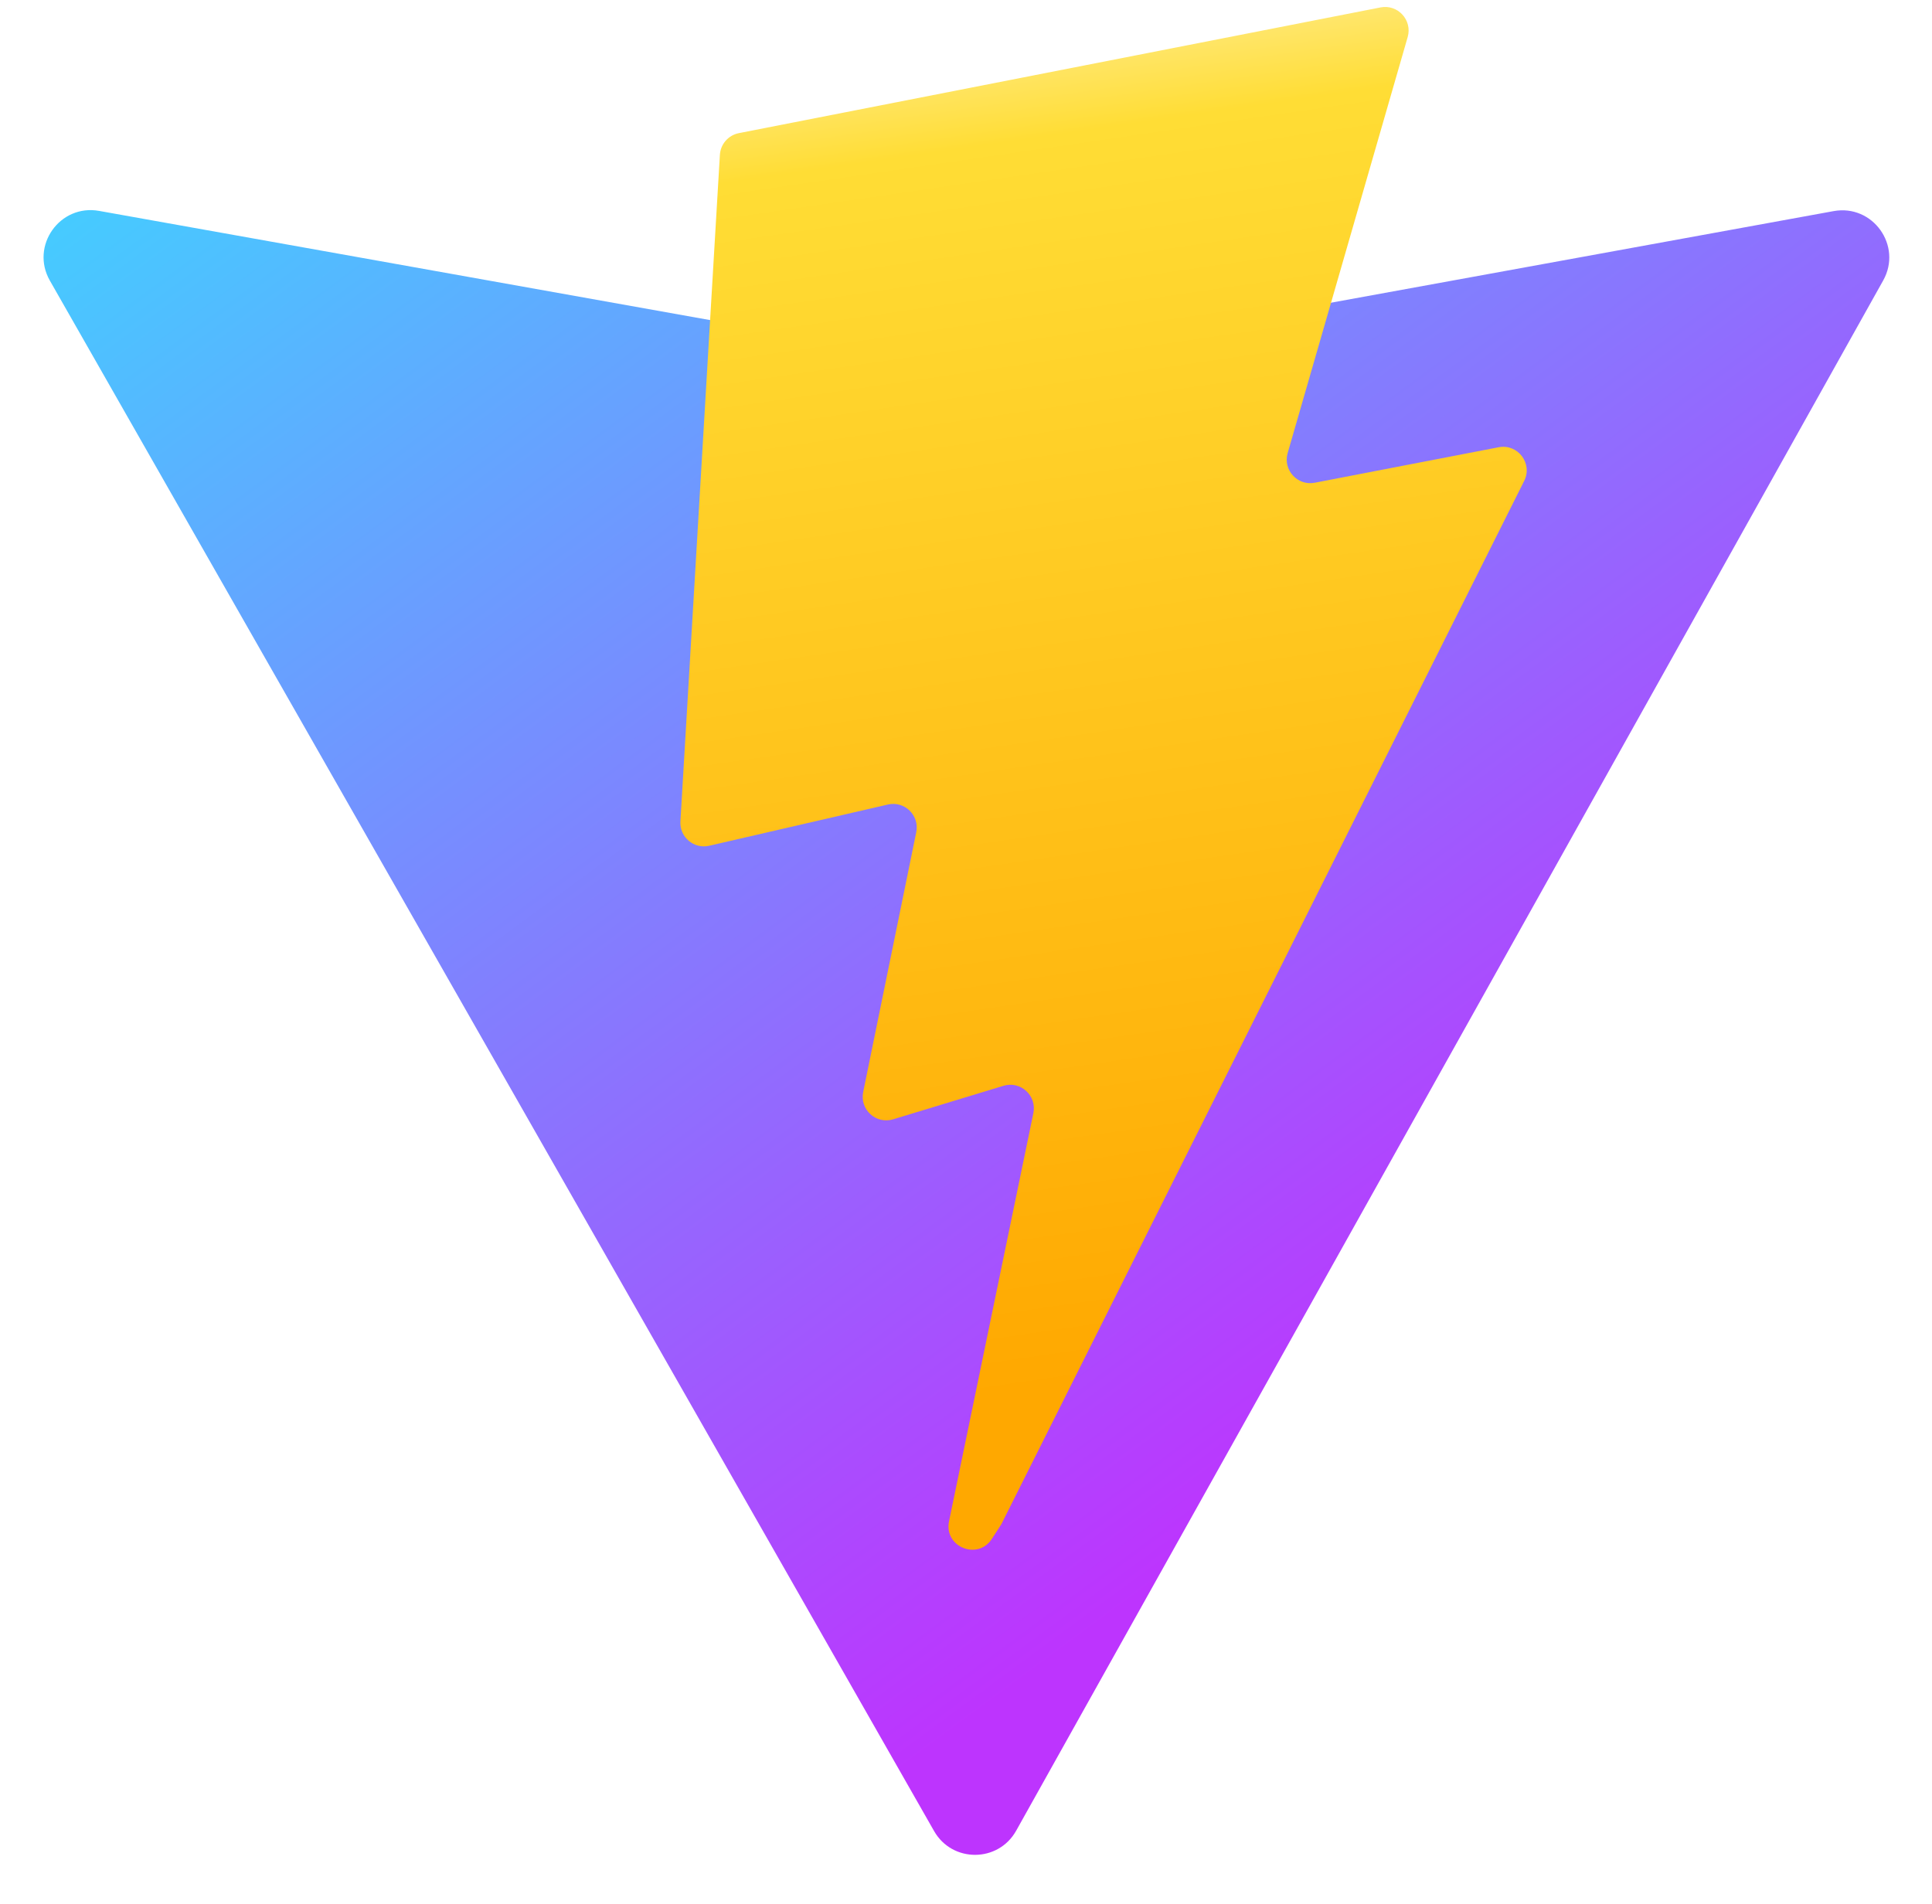
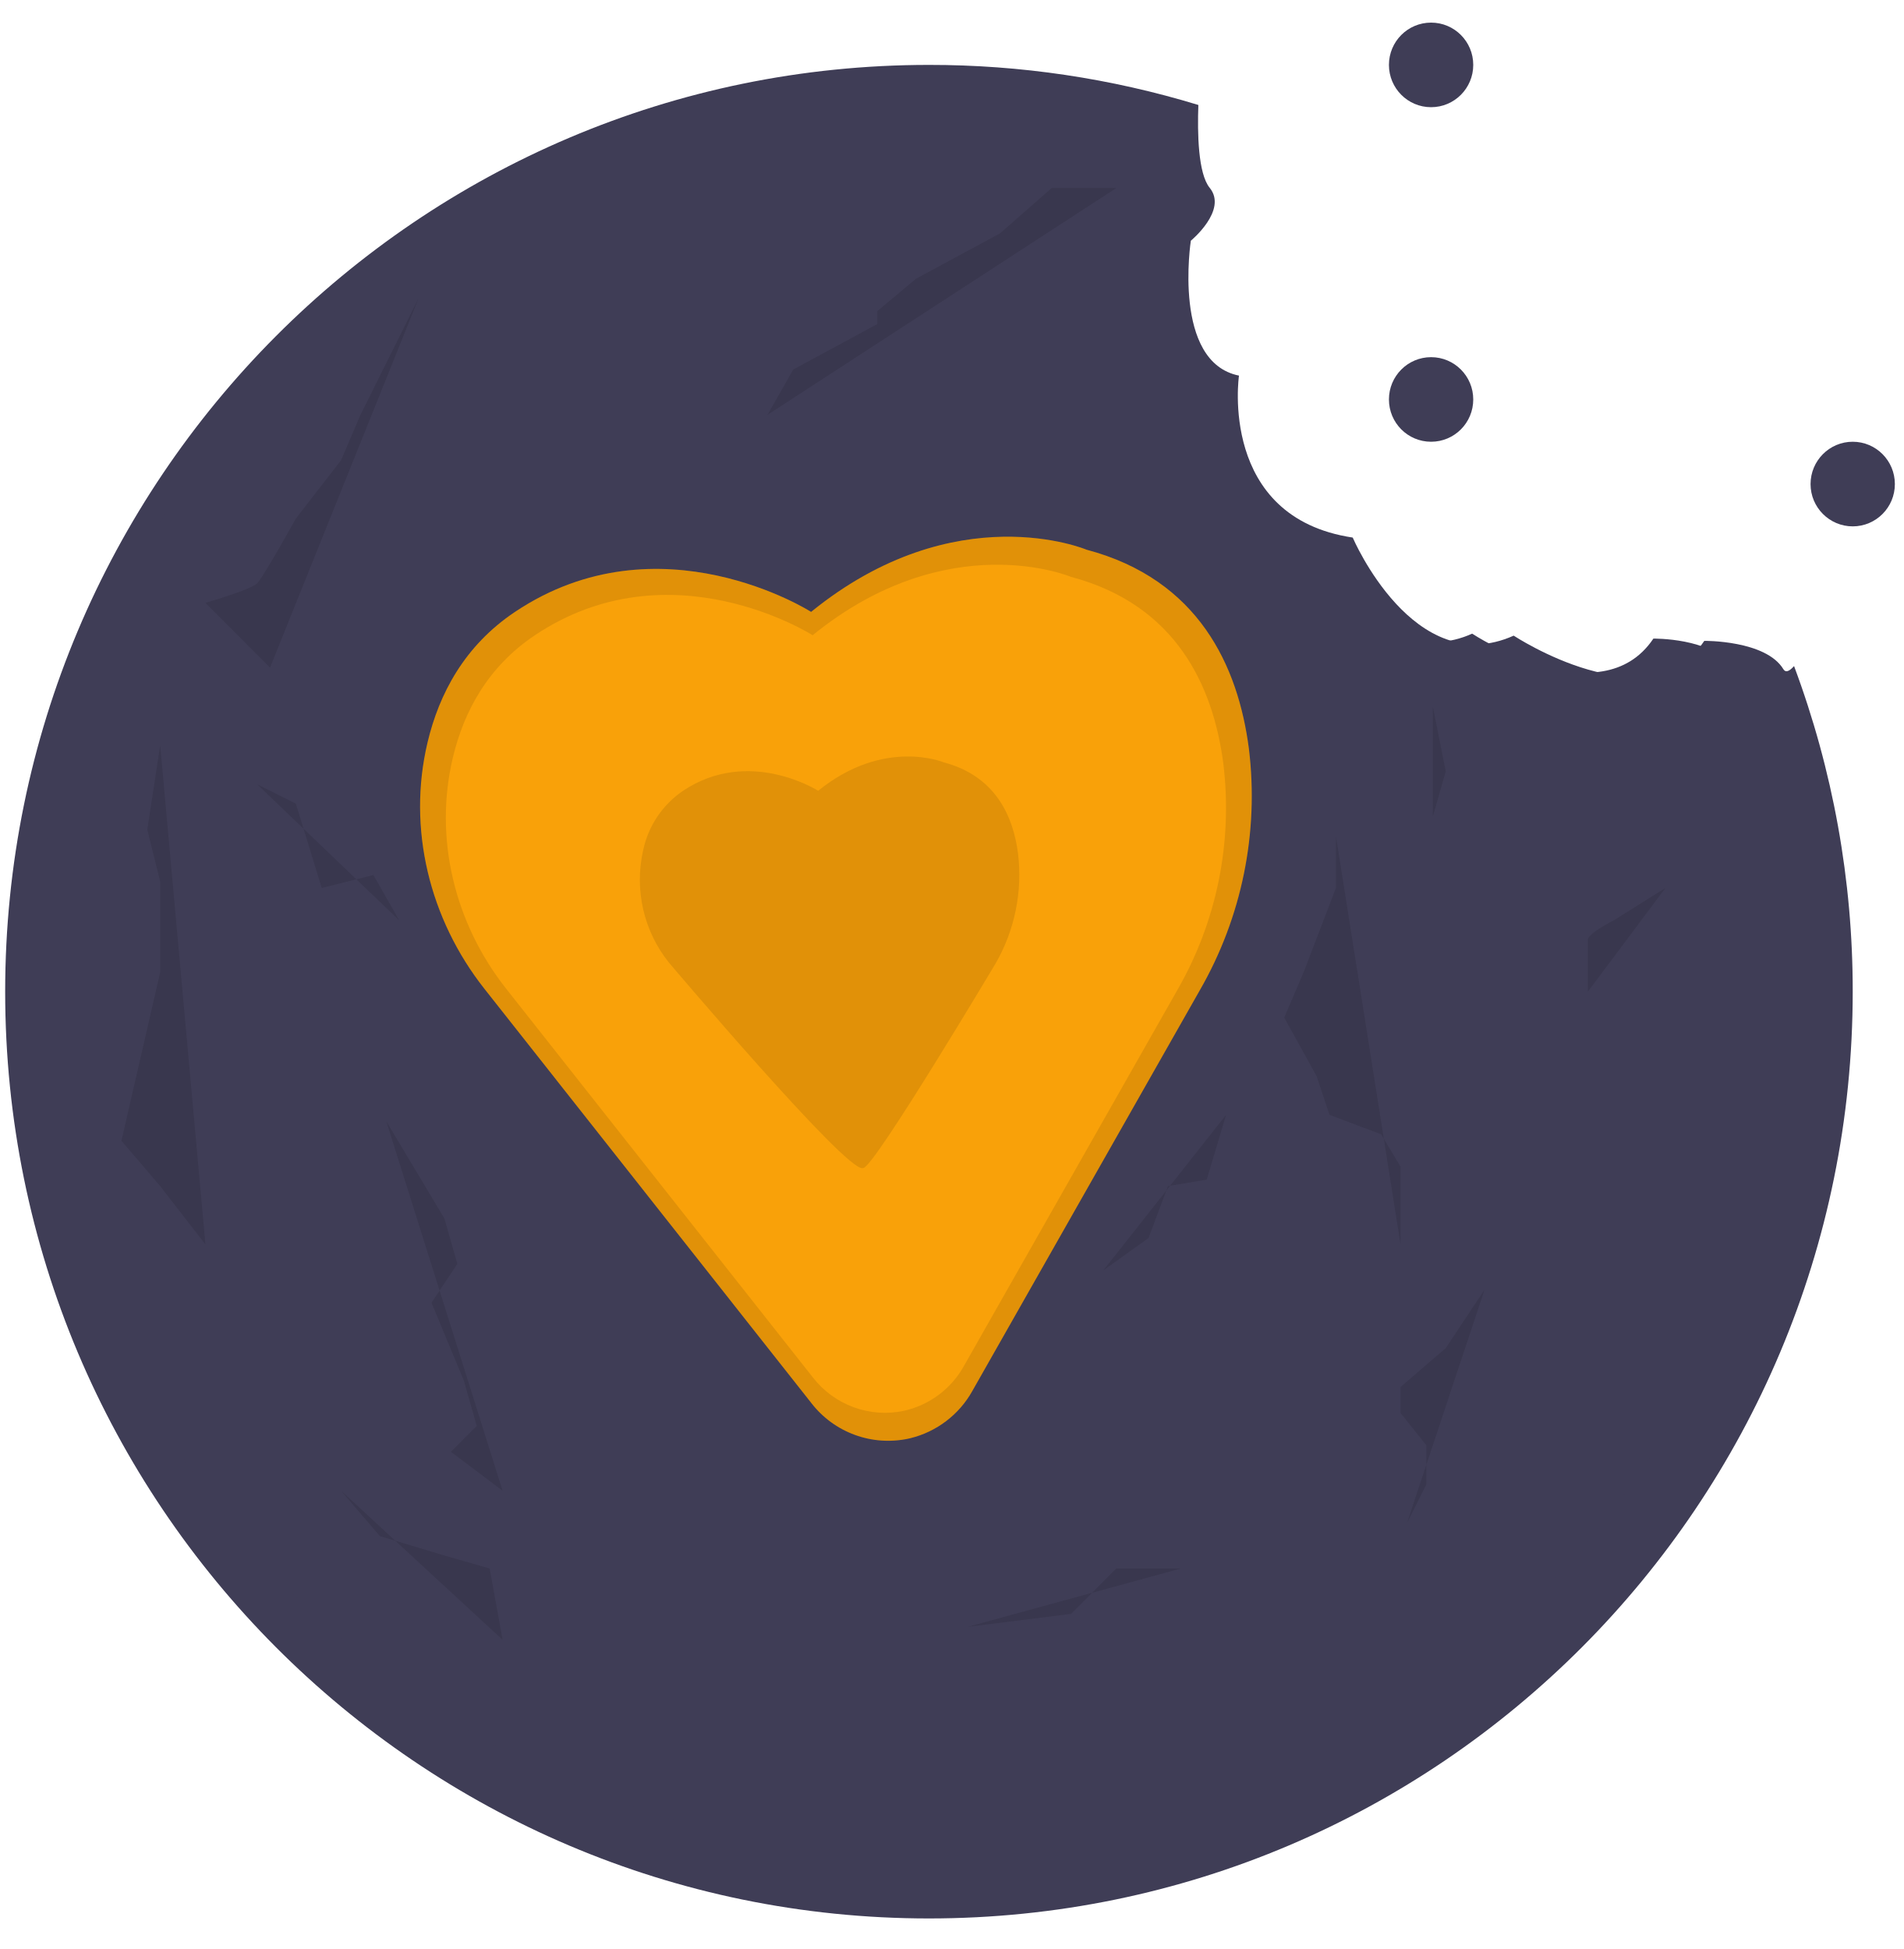
- <svg xmlns="http://www.w3.org/2000/svg" width="410" height="404" viewBox="0 0 410 404" fill="none">
-   <path d="M399.641 59.525L215.643 388.545C211.844 395.338 202.084 395.378 198.228 388.618L10.582 59.556C6.381 52.19 12.68 43.267 21.028 44.759L205.223 77.682C206.398 77.892 207.601 77.89 208.776 77.676L389.119 44.806C397.439 43.289 403.768 52.143 399.641 59.525Z" fill="url(#paint0_linear)" />
-   <path d="M292.965 1.574L156.801 28.255C154.563 28.694 152.906 30.59 152.771 32.866L144.395 174.33C144.198 177.662 147.258 180.248 150.51 179.498L188.42 170.749C191.967 169.931 195.172 173.055 194.443 176.622L183.18 231.775C182.422 235.487 185.907 238.661 189.532 237.56L212.947 230.446C216.577 229.344 220.065 232.527 219.297 236.242L201.398 322.875C200.278 328.294 207.486 331.249 210.492 326.603L212.5 323.5L323.454 102.072C325.312 98.365 322.108 94.137 318.036 94.923L279.014 102.454C275.347 103.161 272.227 99.746 273.262 96.158L298.731 7.867C299.767 4.273 296.636 0.855 292.965 1.574Z" fill="url(#paint1_linear)" />
-   <defs>
-     <linearGradient id="paint0_linear" x1="6" y1="33" x2="235" y2="344" gradientUnits="userSpaceOnUse">
-       <stop stop-color="#41D1FF" />
-       <stop offset="1" stop-color="#BD34FE" />
-     </linearGradient>
-     <linearGradient id="paint1_linear" x1="194.651" y1="8.818" x2="236.076" y2="292.989" gradientUnits="userSpaceOnUse">
-       <stop stop-color="#FFEA83" />
-       <stop offset="0.083" stop-color="#FFDD35" />
-       <stop offset="1" stop-color="#FFA800" />
-     </linearGradient>
-   </defs>
+ <svg xmlns="http://www.w3.org/2000/svg" width="42" height="43" viewBox="0 0 42 43" fill="none">
+   <path d="M31.57 2.365C32.084 2.365 32.5 1.947 32.5 1.432C32.5 0.916 32.084 0.499 31.57 0.499C31.056 0.499 30.64 0.916 30.64 1.432C30.64 1.947 31.056 2.365 31.57 2.365Z" fill="#3F3D56" />
+   <path d="M31.57 9.746C32.084 9.746 32.5 9.329 32.5 8.813C32.5 8.298 32.084 7.88 31.57 7.88C31.056 7.88 30.64 8.298 30.64 8.813C30.64 9.329 31.056 9.746 31.57 9.746Z" fill="#3F3D56" />
+   <path d="M40.871 11.613C41.385 11.613 41.801 11.195 41.801 10.68C41.801 10.164 41.385 9.746 40.871 9.746C40.358 9.746 39.941 10.164 39.941 10.68C39.941 11.195 40.358 11.613 40.871 11.613Z" fill="#3F3D56" />
+   <path d="M39.342 14.765C38.954 14.123 37.597 14.139 37.597 14.139C36.361 15.981 33.392 14.024 33.392 14.024C31.187 15.014 29.841 11.86 29.841 11.86C26.873 11.414 27.332 8.287 27.332 8.287C25.855 7.99 26.27 5.311 26.27 5.311C26.27 5.311 27.089 4.637 26.686 4.144C26.429 3.83 26.413 2.93 26.436 2.316C24.509 1.728 22.506 1.43 20.492 1.432C9.238 1.432 0.114 10.586 0.114 21.879C0.114 33.172 9.238 42.326 20.492 42.326C31.747 42.326 40.871 33.172 40.871 21.879C40.874 19.426 40.435 16.992 39.577 14.695C39.472 14.813 39.391 14.846 39.342 14.765Z" fill="#3F3D56" />
+   <path d="M38.134 14.685C37.765 14.073 36.474 14.089 36.474 14.089C35.3 15.841 32.476 13.98 32.476 13.98C30.378 14.922 29.098 11.921 29.098 11.921C26.276 11.498 26.712 8.523 26.712 8.523C25.308 8.241 25.702 5.693 25.702 5.693C25.702 5.693 26.481 5.052 26.098 4.583C25.854 4.285 25.839 3.429 25.86 2.845C24.027 2.286 22.123 2.002 20.207 2.004C9.504 2.004 0.826 10.71 0.826 21.45C0.826 32.19 9.504 40.896 20.207 40.896C30.911 40.896 39.589 32.19 39.589 21.45C39.591 19.117 39.174 16.802 38.357 14.618C38.258 14.73 38.181 14.761 38.134 14.685Z" fill="#3F3D56" />
+   <path d="M17.893 13.5C17.893 13.5 14.551 11.366 11.361 13.5C10.244 14.247 9.686 15.311 9.432 16.379C8.98 18.278 9.476 20.28 10.683 21.811L17.901 30.958C18.148 31.277 18.48 31.519 18.858 31.657C19.237 31.796 19.646 31.824 20.04 31.74C20.056 31.737 20.071 31.733 20.087 31.729C20.372 31.659 20.64 31.53 20.874 31.352C21.108 31.174 21.303 30.95 21.447 30.693L26.467 21.849C27.395 20.238 27.776 18.368 27.551 16.521C27.316 14.702 26.445 12.785 23.97 12.128C23.97 12.128 21.084 10.908 17.893 13.5Z" fill="#F9A109" />
+   <path opacity="0.1" d="M17.893 13.5C17.893 13.5 14.551 11.366 11.361 13.5C10.244 14.247 9.686 15.311 9.432 16.379C8.98 18.278 9.476 20.28 10.683 21.811L17.901 30.958C18.148 31.277 18.48 31.519 18.858 31.657C19.237 31.796 19.646 31.824 20.04 31.74C20.056 31.737 20.071 31.733 20.087 31.729C20.372 31.659 20.64 31.53 20.874 31.352C21.108 31.174 21.303 30.95 21.447 30.693L26.467 21.849C27.395 20.238 27.776 18.368 27.551 16.521C27.316 14.702 26.445 12.785 23.97 12.128C23.97 12.128 21.084 10.908 17.893 13.5Z" fill="black" />
+   <path d="M17.927 14.015C17.927 14.015 14.792 12.013 11.8 14.015C10.752 14.715 10.228 15.714 9.99 16.716C9.566 18.497 10.031 20.375 11.164 21.811L17.934 30.392C18.166 30.691 18.478 30.918 18.833 31.048C19.188 31.178 19.572 31.205 19.941 31.126C19.956 31.122 19.97 31.119 19.985 31.115C20.253 31.049 20.504 30.929 20.723 30.762C20.943 30.595 21.126 30.384 21.261 30.143L25.97 21.847C26.841 20.336 27.198 18.582 26.987 16.849C26.766 15.143 25.949 13.345 23.628 12.728C23.628 12.728 20.92 11.584 17.927 14.015Z" fill="#F9A109" />
+   <path opacity="0.1" d="M18.049 17.447C18.049 17.447 16.524 16.473 15.068 17.447C14.616 17.754 14.3 18.225 14.188 18.761C14.09 19.191 14.091 19.637 14.19 20.067C14.289 20.496 14.483 20.897 14.759 21.24C14.759 21.24 18.664 25.854 19.029 25.772C19.036 25.77 19.043 25.769 19.051 25.767C19.314 25.704 21.962 21.258 21.962 21.258C22.386 20.523 22.56 19.669 22.457 18.826C22.35 17.996 21.952 17.121 20.823 16.821C20.823 16.821 19.505 16.265 18.049 17.447Z" fill="black" />
+   <path opacity="0.1" d="M8.522 24.739L8.949 25.454L9.804 26.884L10.089 27.884L9.519 28.742L10.232 30.458L10.517 31.459L9.947 32.031L11.087 32.889" fill="black" />
+   <path opacity="0.1" d="M29.471 18.447V19.591L28.758 21.45L28.33 22.451L29.043 23.738L29.328 24.596L30.468 25.025L30.896 25.74V27.456" fill="black" />
+   <path opacity="0.1" d="M36.739 19.591L35.599 20.306C35.599 20.306 35.028 20.592 35.028 20.735V21.879" fill="black" />
+   <path opacity="0.1" d="M31.608 15.588L31.893 17.017L31.608 18.018" fill="black" />
+   <path opacity="0.1" d="M32.748 28.456L31.893 29.743L30.896 30.601V31.173L31.466 31.888V32.746L31.038 33.604" fill="black" />
+   <path opacity="0.1" d="M24.625 4.149H23.2L22.06 5.149L20.207 6.15L19.352 6.865V7.151L17.5 8.152L16.93 9.153" fill="black" />
+   <path opacity="0.1" d="M9.234 6.579L7.952 9.153L7.524 10.154L6.527 11.441C6.527 11.441 5.814 12.728 5.672 12.871C5.529 13.014 4.531 13.3 4.531 13.3L5.957 14.729" fill="black" />
+   <path opacity="0.1" d="M3.534 16.445L3.249 18.304L3.534 19.448V21.45L2.679 25.168L3.534 26.169L4.532 27.456" fill="black" />
+   <path opacity="0.1" d="M5.672 17.303L6.527 17.732L7.097 19.591L8.237 19.305L8.807 20.306" fill="black" />
+   <path opacity="0.1" d="M21.348 35.892L23.628 35.606L24.625 34.605H26.05" fill="black" />
+   <path opacity="0.1" d="M7.524 32.889L8.379 33.89L9.804 34.319L10.802 34.605L11.087 36.178" fill="black" />
+   <path opacity="0.1" d="M24.34 28.027L25.338 27.312L25.765 26.169L26.62 26.026L27.048 24.596" fill="black" />
</svg>
